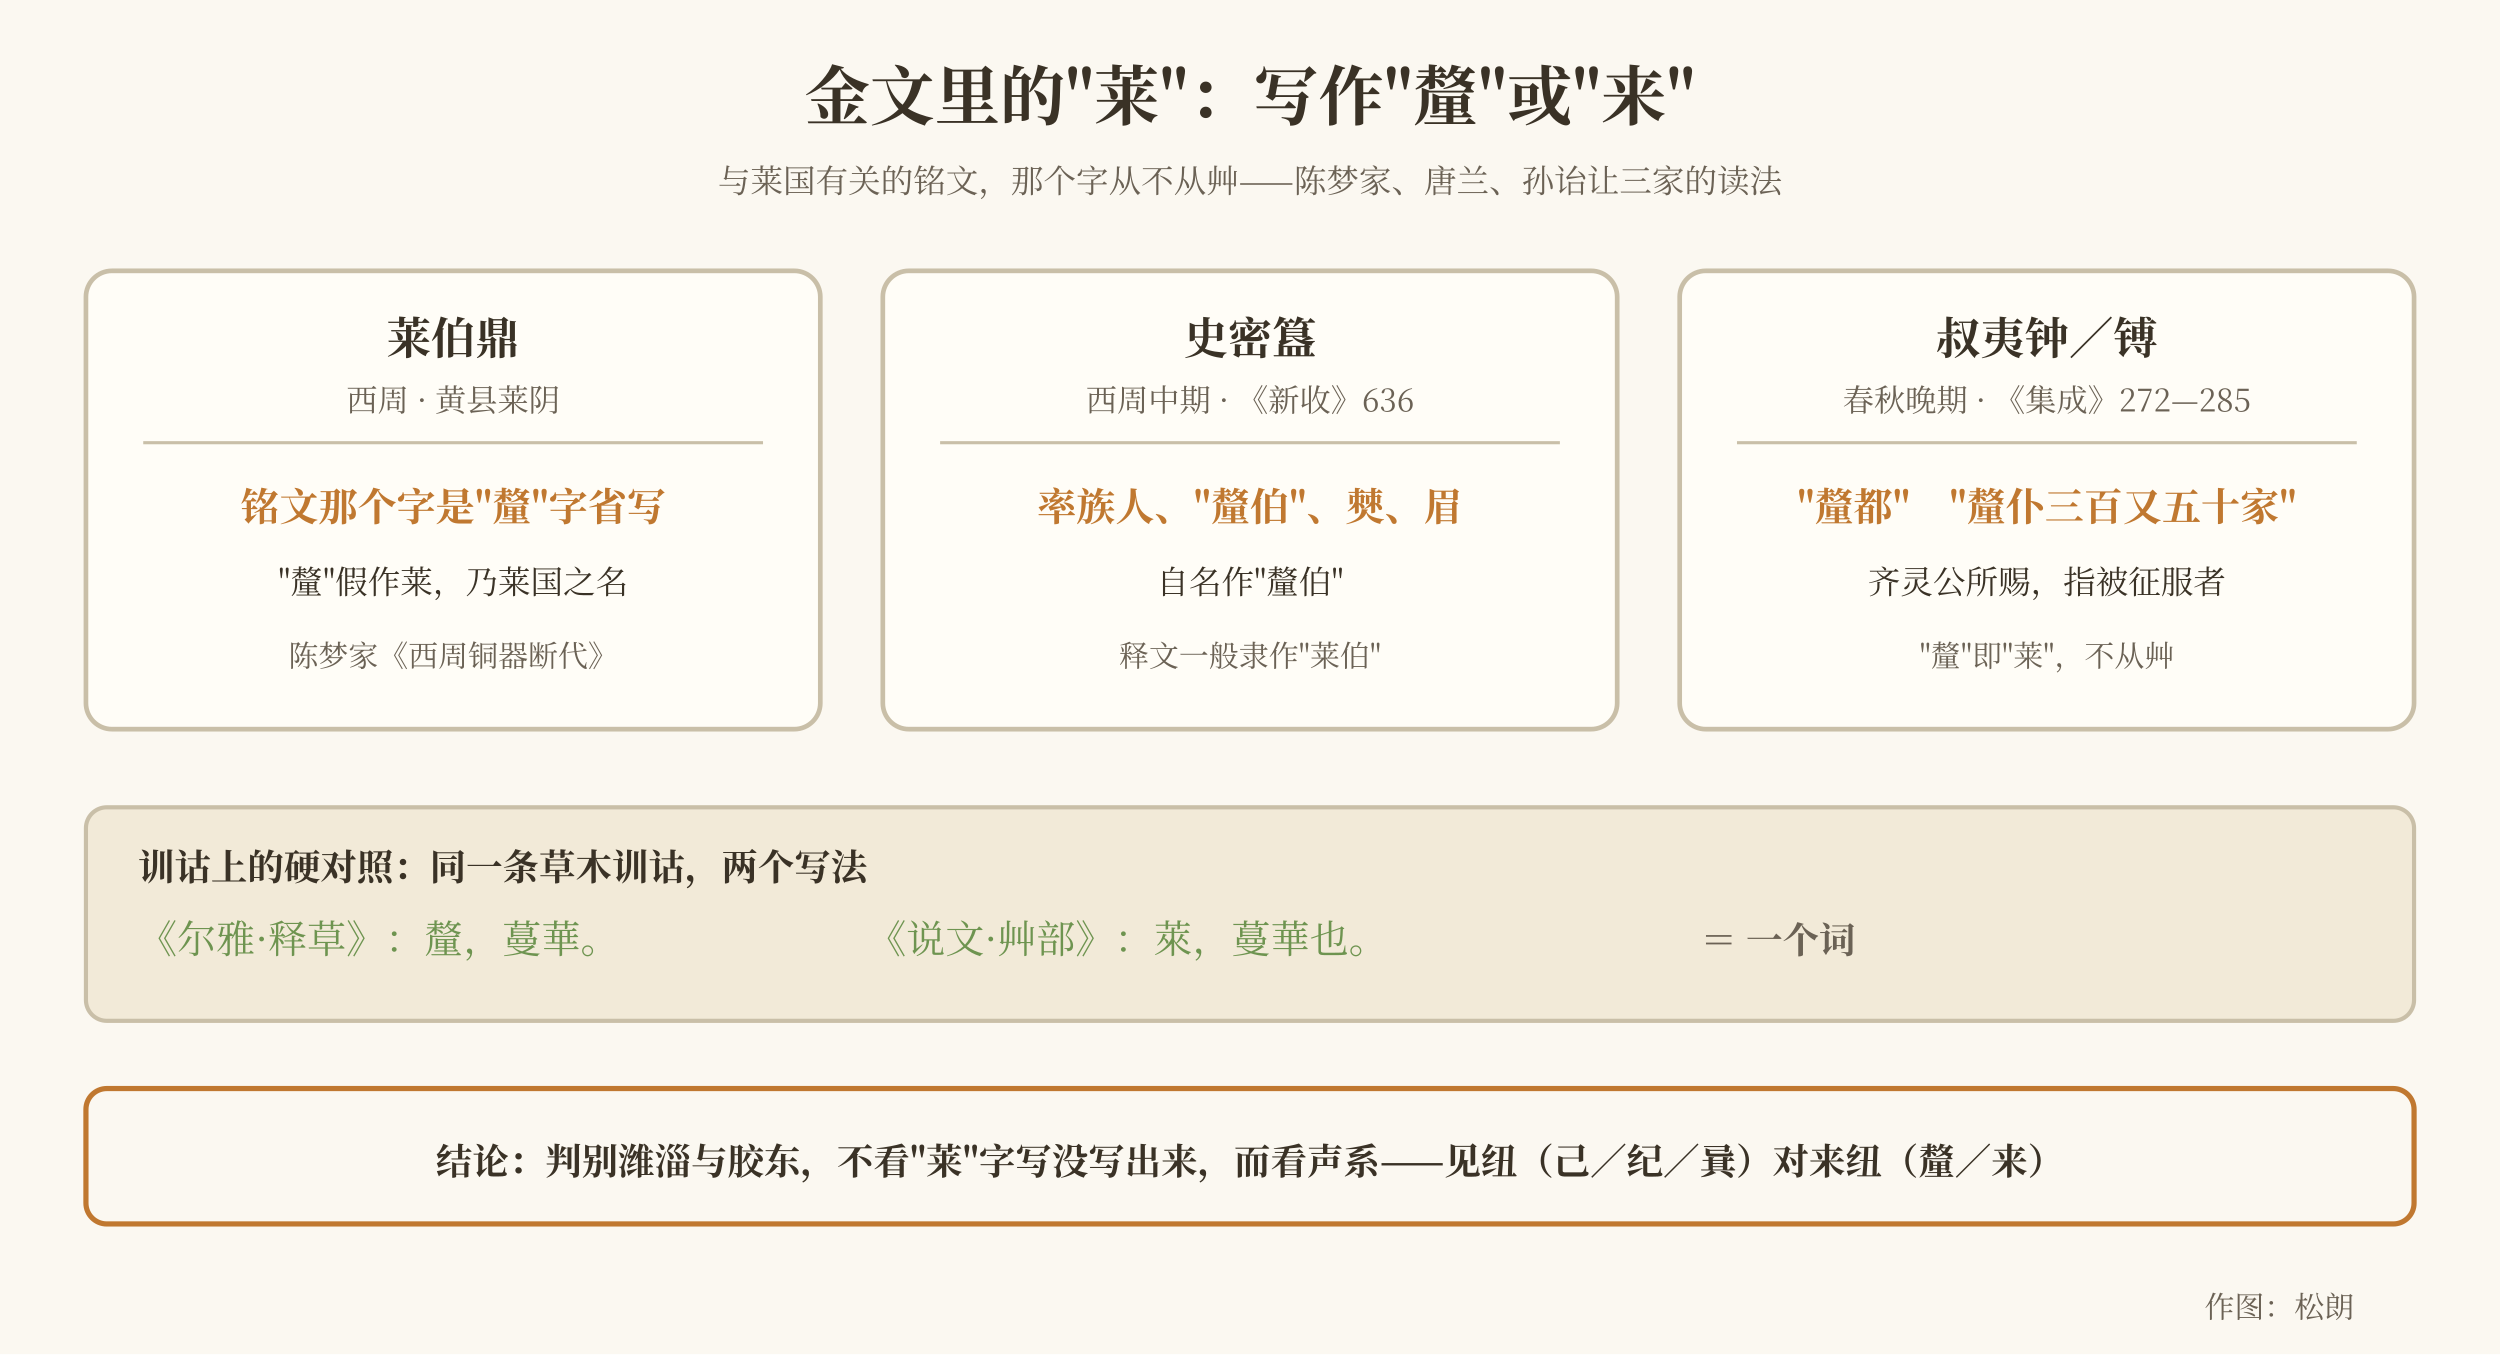
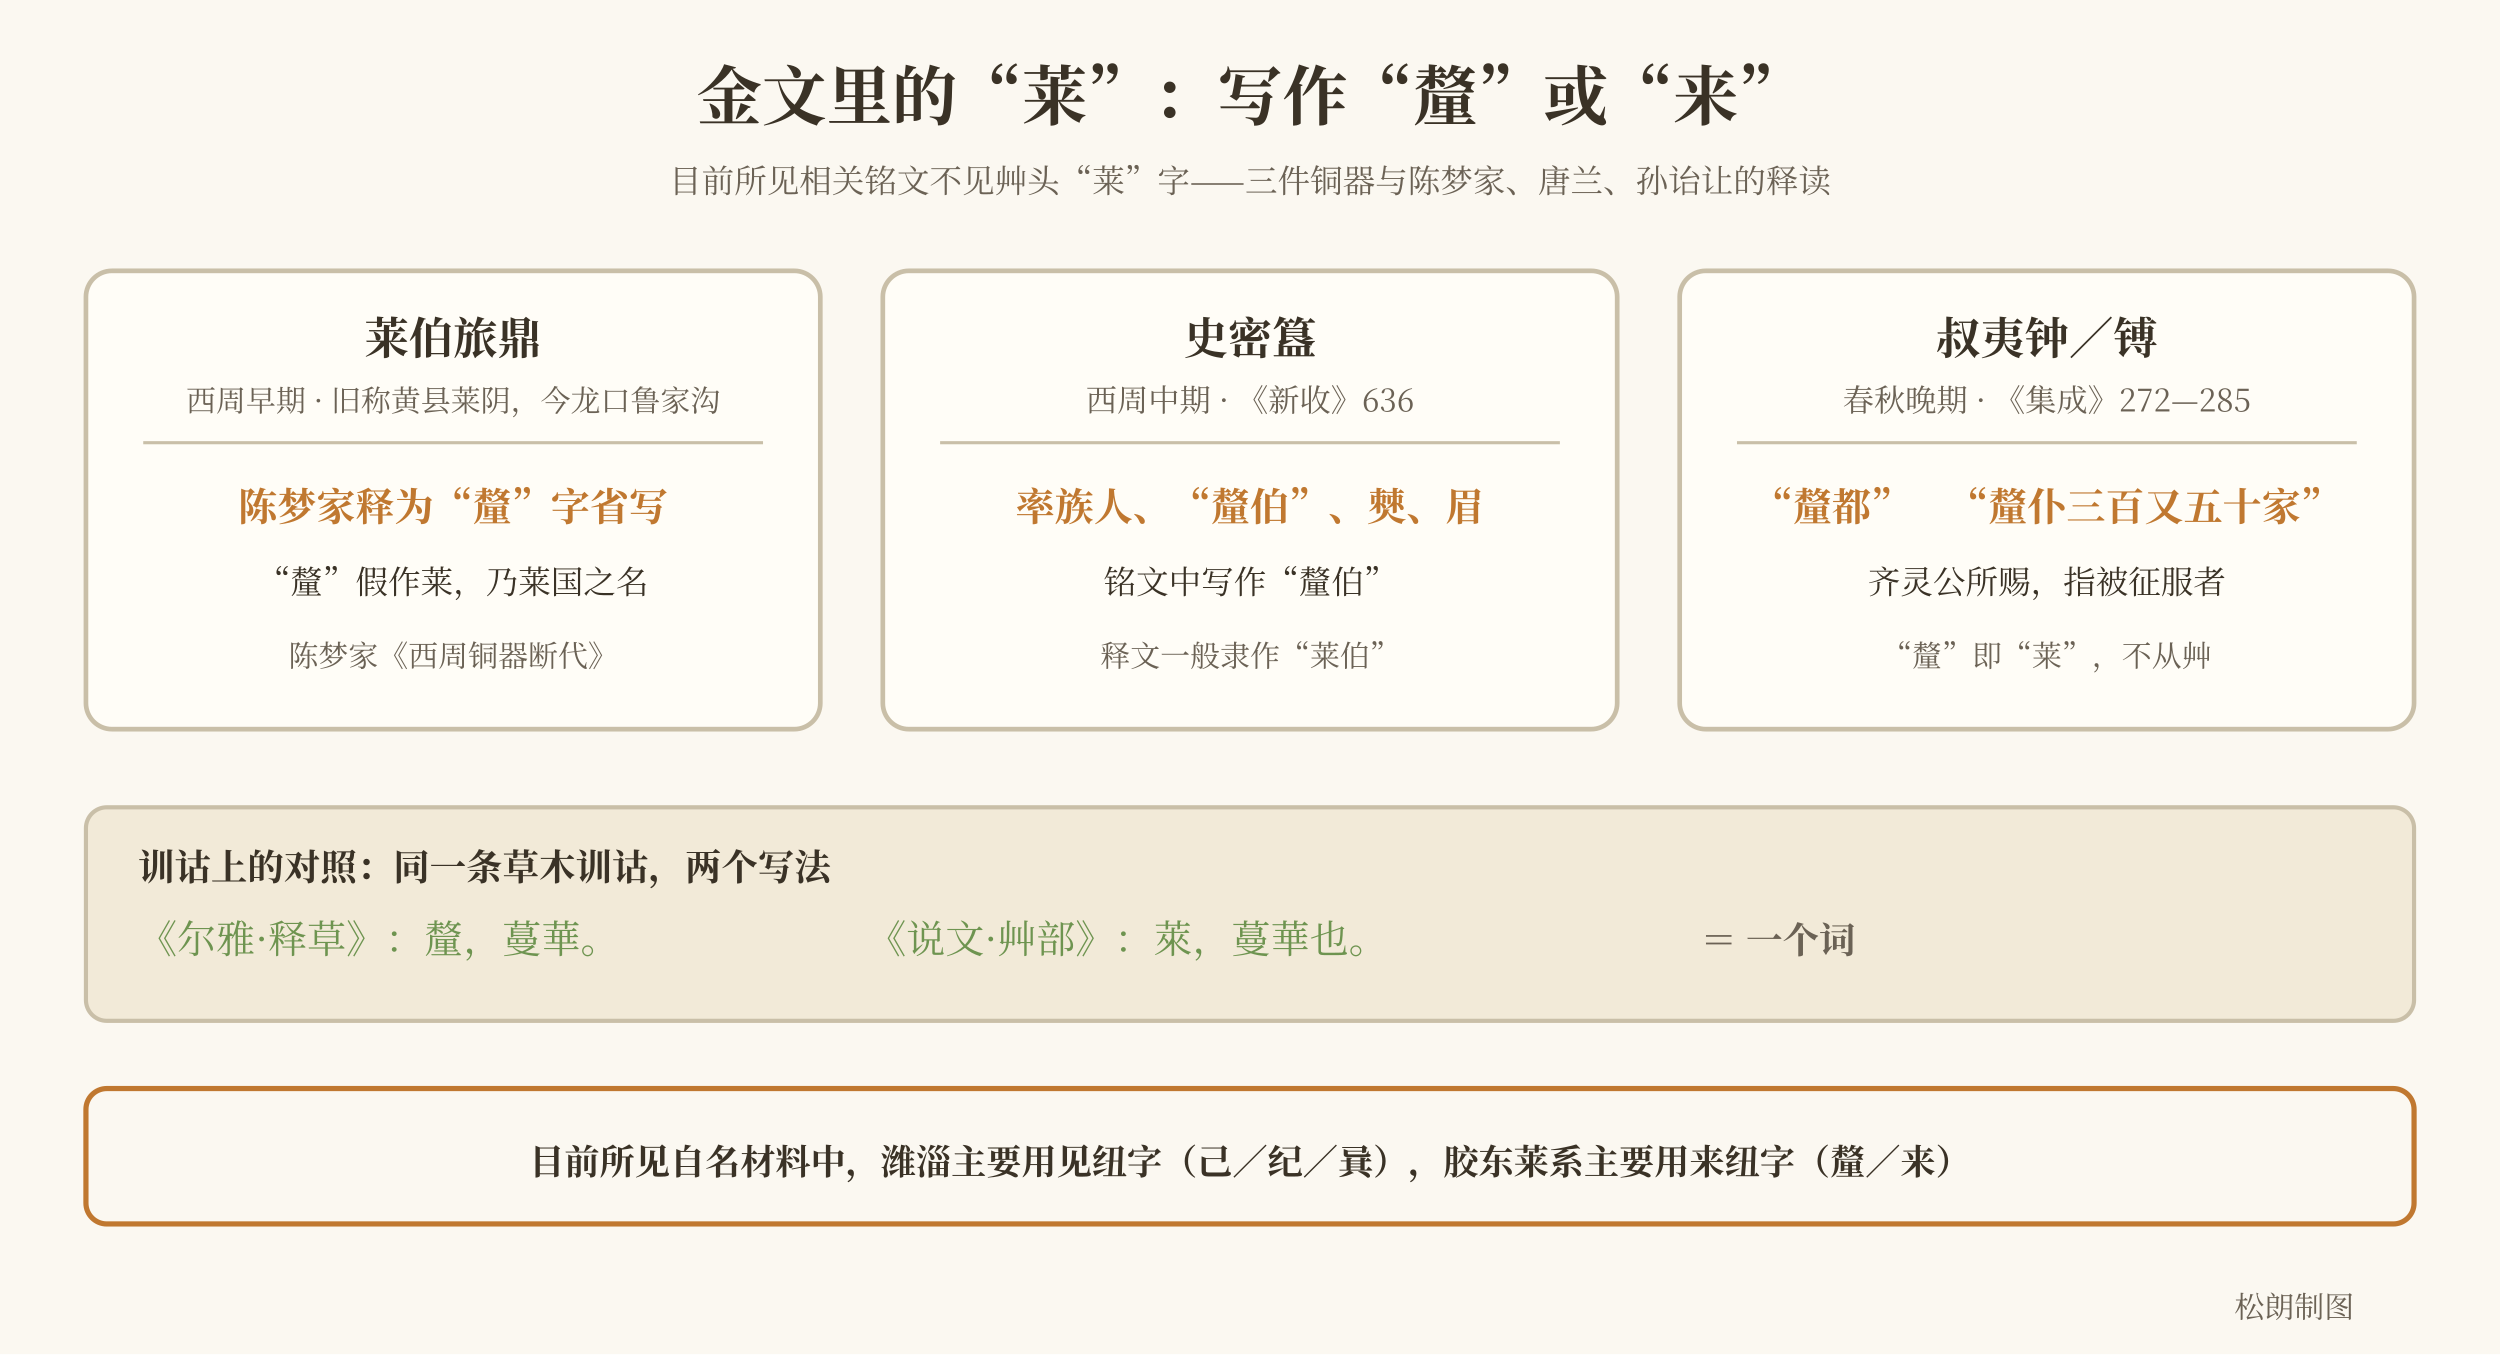
<svg xmlns="http://www.w3.org/2000/svg" viewBox="0 0 960 520" font-family="'Source Han Serif SC','Noto Serif CJK SC','Songti SC',SimSun,'宋体',serif">
  <rect width="960" height="520" fill="#FBF8F1" />
-   <text x="480" y="46" font-size="25" fill="#3A3226" text-anchor="middle" font-weight="bold">金文里的"莱"：写作"釐"或"来"</text>
-   <text x="480" y="74" font-size="12.5" fill="#6B6255" text-anchor="middle">与莱国有关的铭文，那个字从不从艸——陈梦家、唐兰、孙诒让三家的读法</text>
+   <text x="480" y="46" font-size="25" fill="#3A3226" text-anchor="middle" font-weight="bold">金文里的“莱”：写作“釐”或“来”</text>
+   <text x="480" y="74" font-size="12.5" fill="#6B6255" text-anchor="middle">目前所见相关铭文不见艸头“莱”字——三件铜器与陈梦家、唐兰、孙诒让的释读</text>
  <rect x="33.0" y="104" width="282" height="176" rx="10" fill="#FFFDF7" stroke="#C9BFA8" stroke-width="1.8" />
-   <text x="174.0" y="136" font-size="17" fill="#3A3226" text-anchor="middle" font-weight="bold">莱伯鼎</text>
-   <text x="174.0" y="158" font-size="12" fill="#6B6255" text-anchor="middle">西周 · 黄县莱阴</text>
+   <text x="174.0" y="136" font-size="17" fill="#3A3226" text-anchor="middle" font-weight="bold">莱伯旅鼎</text>
+   <text x="174.0" y="158" font-size="11.5" fill="#6B6255" text-anchor="middle">西周早期 · 旧称黄县莱阴，今龙口鲁家沟</text>
  <line x1="55.0" y1="170" x2="293.0" y2="170" stroke="#C9BFA8" stroke-width="1.2" />
-   <text x="174.0" y="200" font-size="15" fill="#C07830" text-anchor="middle" font-weight="bold">铭文那个字是"釐"字省写</text>
-   <text x="174.0" y="228" font-size="12.5" fill="#3A3226" text-anchor="middle">"釐"假作莱，乃莱国之名</text>
+   <text x="174.0" y="200" font-size="15" fill="#C07830" text-anchor="middle" font-weight="bold">陈梦家释为“釐”字省写</text>
+   <text x="174.0" y="228" font-size="12.5" fill="#3A3226" text-anchor="middle">“釐”假作莱，乃莱国之名</text>
  <text x="174.0" y="256" font-size="11.5" fill="#6B6255" text-anchor="middle">陈梦家《西周铜器断代》</text>
  <rect x="339.0" y="104" width="282" height="176" rx="10" fill="#FFFDF7" stroke="#C9BFA8" stroke-width="1.8" />
  <text x="480.0" y="136" font-size="17" fill="#3A3226" text-anchor="middle" font-weight="bold">史密簋</text>
  <text x="480.0" y="158" font-size="12" fill="#6B6255" text-anchor="middle">西周中期 · 《新收》636</text>
  <line x1="361.0" y1="170" x2="599.0" y2="170" stroke="#C9BFA8" stroke-width="1.2" />
-   <text x="480.0" y="200" font-size="15" fill="#C07830" text-anchor="middle" font-weight="bold">率族人、"釐伯"、僰、眉</text>
-   <text x="480.0" y="228" font-size="12.5" fill="#3A3226" text-anchor="middle">自名作"釐伯"</text>
-   <text x="480.0" y="256" font-size="11.5" fill="#6B6255" text-anchor="middle">释文一般隶作"莱伯"</text>
+   <text x="480.0" y="200" font-size="15" fill="#C07830" text-anchor="middle" font-weight="bold">率族人、“釐伯”、僰、眉</text>
+   <text x="480.0" y="228" font-size="12.5" fill="#3A3226" text-anchor="middle">铭文中写作“釐伯”</text>
+   <text x="480.0" y="256" font-size="11.5" fill="#6B6255" text-anchor="middle">释文一般隶作“莱伯”</text>
  <rect x="645.0" y="104" width="282" height="176" rx="10" fill="#FFFDF7" stroke="#C9BFA8" stroke-width="1.8" />
  <text x="786.0" y="136" font-size="17" fill="#3A3226" text-anchor="middle" font-weight="bold">叔夷钟／镈</text>
  <text x="786.0" y="158" font-size="12" fill="#6B6255" text-anchor="middle">春秋晚期 · 《集成》272—285</text>
  <line x1="667.0" y1="170" x2="905.0" y2="170" stroke="#C9BFA8" stroke-width="1.2" />
-   <text x="786.0" y="200" font-size="15" fill="#C07830" text-anchor="middle" font-weight="bold">"釐都"　"釐仆三百又五十家"</text>
+   <text x="786.0" y="200" font-size="15" fill="#C07830" text-anchor="middle" font-weight="bold">“釐都”　“釐仆三百又五十家”</text>
  <text x="786.0" y="228" font-size="12.5" fill="#3A3226" text-anchor="middle">齐灵公所赐，指被征服者</text>
-   <text x="786.0" y="256" font-size="11.5" fill="#6B6255" text-anchor="middle">"釐"即"莱"，不从艸</text>
+   <text x="786.0" y="256" font-size="11.5" fill="#6B6255" text-anchor="middle">“釐”即“莱”，不从艸</text>
  <rect x="33.0" y="310" width="894" height="82" rx="8" fill="#F2EAD8" stroke="#C9BFA8" stroke-width="1.6" />
-   <text x="53.0" y="338" font-size="14" fill="#3A3226" text-anchor="start" font-weight="bold">训诂上的硬对照：同一条草木训诂，两个写法</text>
+   <text x="53.0" y="338" font-size="14" fill="#3A3226" text-anchor="start" font-weight="bold">训诂上的对照：同一条草木训诂，两个写法</text>
  <text x="53.0" y="366" font-size="15" fill="#6E9450" text-anchor="start">《尔雅·释草》：釐，蔓華。</text>
  <text x="333.0" y="366" font-size="15" fill="#6E9450" text-anchor="start">《说文·艸部》：萊，蔓華也。</text>
  <text x="653.0" y="366" font-size="14" fill="#6B6255" text-anchor="start" font-weight="bold">＝ 一个词</text>
  <rect x="33.0" y="418" width="894" height="52" rx="8" fill="none" stroke="#C07830" stroke-width="2.0" />
-   <text x="480.0" y="451" font-size="14" fill="#3A3226" text-anchor="middle" font-weight="bold">结论：判别潍淄与胶东，不看"莱"字写没写出来，而看声系——见纽（己／纪／㠱）对来纽（釐／来）</text>
-   <text x="904" y="506" font-size="11.5" fill="#6B6255" text-anchor="end">作图：松朗</text>
+   <text x="480.0" y="451" font-size="13.5" fill="#3A3226" text-anchor="middle" font-weight="bold">目前所见自名材料中，潍淄主要用见纽字（己／纪／㠱），胶东莱系主要用来纽字（釐／来）</text>
+   <text x="904" y="506" font-size="11.5" fill="#6B6255" text-anchor="end">松朗制图</text>
</svg>
